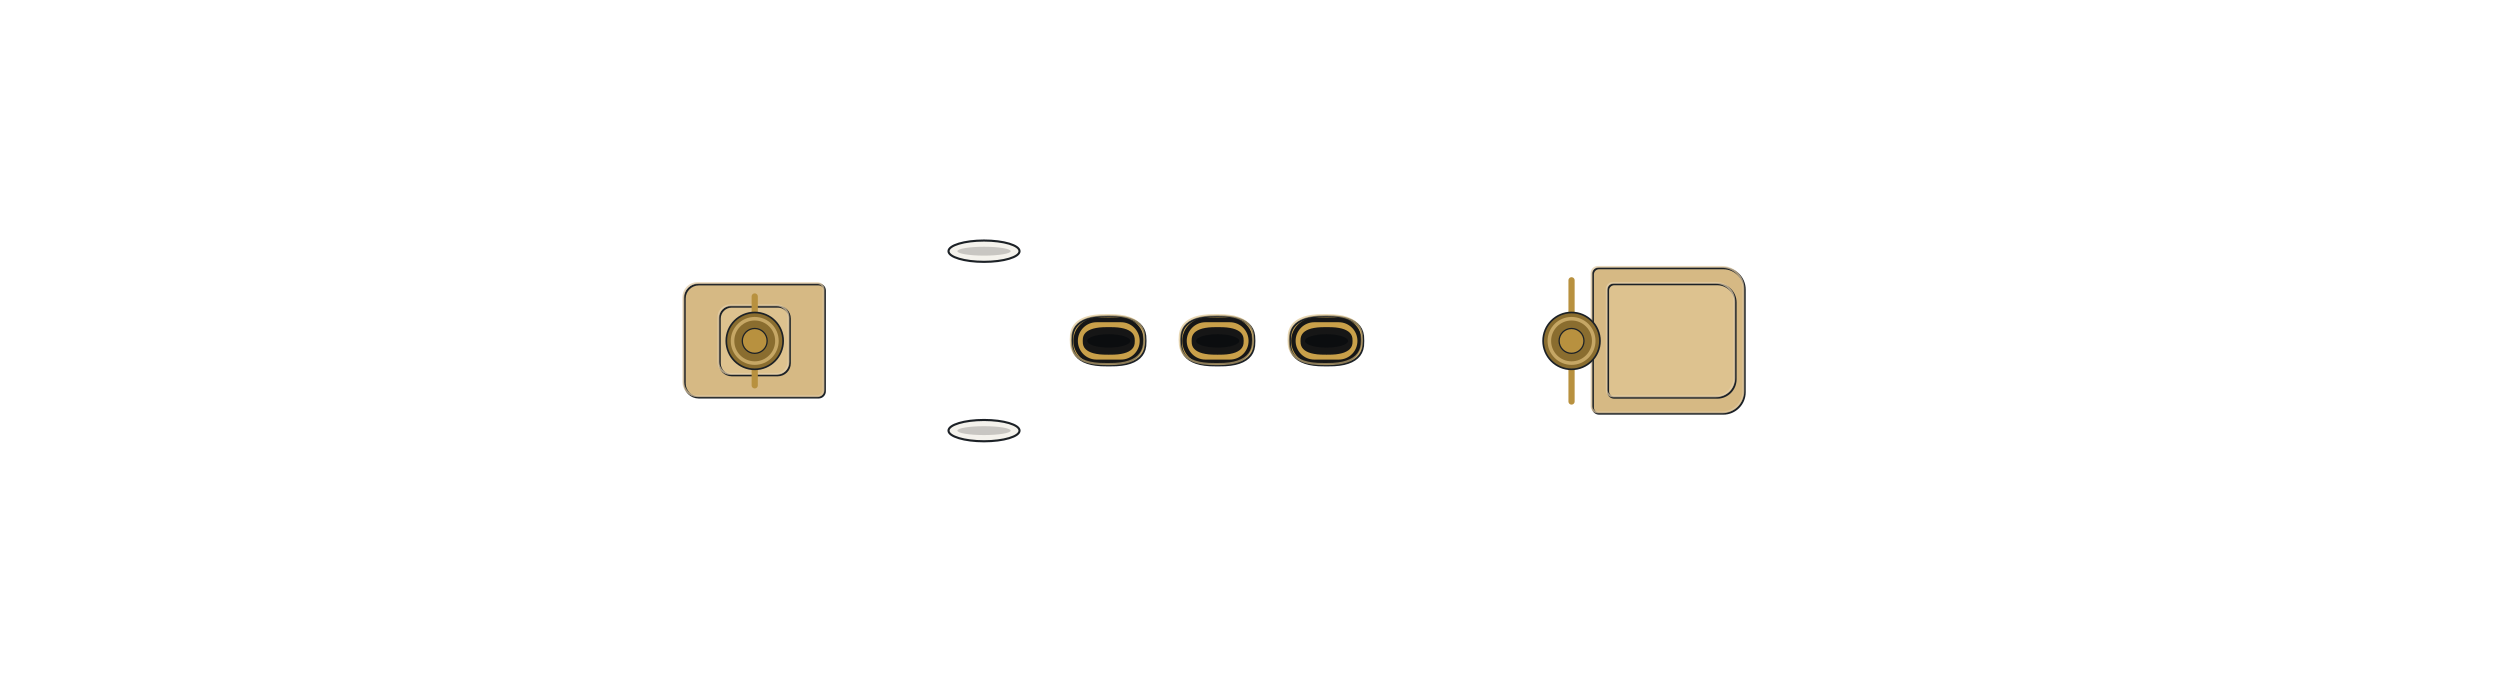
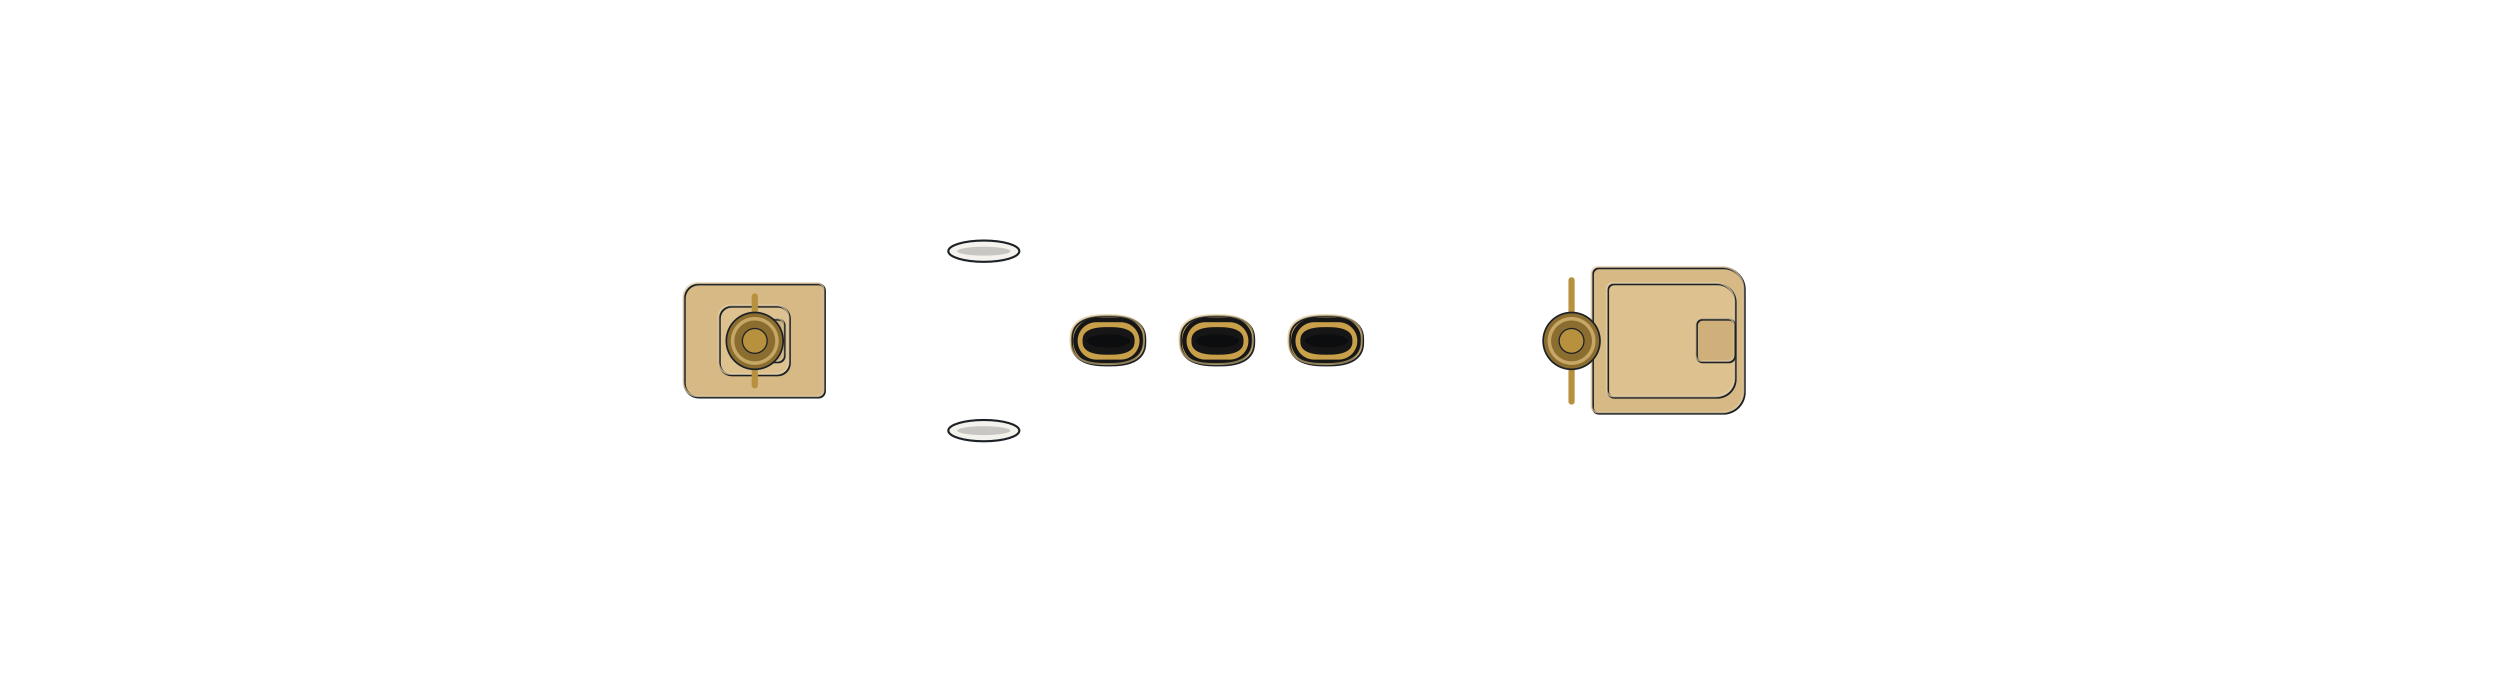
<svg xmlns="http://www.w3.org/2000/svg" width="1408" height="384" viewBox="-70.4 -19.2 140.8 38.4" shape-rendering="geometricPrecision">
  <defs>
    <clipPath id="hullclip">
      <path d="M-65.5,-5.86 L-65.495,-5.949 L-65.481,-6.038 L-65.457,-6.126 L-65.424,-6.215 L-65.38,-6.304 L-65.328,-6.392 L-65.266,-6.481 L-65.194,-6.569 L-65.113,-6.657 L-65.022,-6.745 L-64.922,-6.832 L-64.813,-6.92 L-64.694,-7.007 L-64.565,-7.093 L-64.427,-7.18 L-64.28,-7.265 L-64.123,-7.351 L-63.957,-7.436 L-63.781,-7.521 L-63.597,-7.605 L-63.403,-7.689 L-63.199,-7.772 L-62.987,-7.854 L-62.765,-7.936 L-62.534,-8.018 L-62.294,-8.099 L-62.045,-8.179 L-61.787,-8.259 L-61.52,-8.338 L-61.244,-8.416 L-60.958,-8.493 L-60.664,-8.57 L-60.362,-8.646 L-60.05,-8.721 L-59.729,-8.796 L-59.4,-8.869 L-59.062,-8.942 L-58.716,-9.014 L-58.361,-9.085 L-57.997,-9.155 L-57.625,-9.224 L-57.245,-9.293 L-56.856,-9.36 L-56.459,-9.427 L-56.054,-9.492 L-55.64,-9.556 L-55.219,-9.62 L-54.789,-9.682 L-54.351,-9.744 L-53.905,-9.804 L-53.452,-9.863 L-52.991,-9.921 L-52.522,-9.978 L-52.045,-10.034 L-51.561,-10.089 L-51.069,-10.143 L-50.569,-10.195 L-50.063,-10.247 L-49.549,-10.297 L-49.027,-10.346 L-48.499,-10.394 L-47.964,-10.441 L-47.421,-10.487 L-46.872,-10.531 L-46.315,-10.574 L-45.752,-10.616 L-45.183,-10.657 L-44.607,-10.697 L-44.024,-10.735 L-43.435,-10.772 L-42.839,-10.808 L-42.237,-10.843 L-41.629,-10.876 L-41.015,-10.909 L-40.395,-10.94 L-39.769,-10.97 L-39.137,-10.999 L-38.5,-11.026 L-37.857,-11.052 L-37.208,-11.078 L-36.554,-11.102 L-35.895,-11.124 L-35.23,-11.146 L-34.56,-11.167 L-33.886,-11.186 L-33.206,-11.205 L-32.521,-11.222 L-31.832,-11.238 L-31.138,-11.253 L-30.439,-11.267 L-29.736,-11.28 L-29.029,-11.292 L-28.317,-11.303 L-27.602,-11.313 L-26.882,-11.323 L-26.158,-11.331 L-25.431,-11.338 L-24.7,-11.345 L-23.965,-11.351 L-23.227,-11.356 L-22.485,-11.36 L-21.74,-11.364 L-20.992,-11.367 L-20.241,-11.369 L-19.486,-11.371 L-18.729,-11.373 L-17.97,-11.374 L-17.207,-11.374 L-16.442,-11.375 L-15.675,-11.375 L-14.906,-11.375 L-14.134,-11.375 L-13.36,-11.375 L-12.584,-11.375 L-11.807,-11.375 L-11.027,-11.375 L-10.246,-11.375 L-9.464,-11.375 L-8.68,-11.375 L-7.895,-11.375 L-7.109,-11.375 L-6.322,-11.375 L-5.533,-11.375 L-4.744,-11.375 L-3.955,-11.375 L-3.165,-11.375 L-2.374,-11.375 L-1.583,-11.375 L-0.791,-11.375 L-0,-11.375 L0.791,-11.375 L1.583,-11.375 L2.374,-11.375 L3.165,-11.375 L3.955,-11.375 L4.744,-11.375 L5.533,-11.375 L6.322,-11.375 L7.109,-11.375 L7.895,-11.375 L8.68,-11.375 L9.464,-11.375 L10.246,-11.375 L11.027,-11.375 L11.807,-11.375 L12.584,-11.375 L13.36,-11.375 L14.134,-11.375 L14.906,-11.374 L15.675,-11.373 L16.442,-11.372 L17.207,-11.369 L17.97,-11.366 L18.729,-11.361 L19.486,-11.355 L20.241,-11.347 L20.992,-11.338 L21.74,-11.327 L22.485,-11.314 L23.227,-11.299 L23.965,-11.281 L24.7,-11.261 L25.431,-11.239 L26.158,-11.213 L26.882,-11.185 L27.602,-11.154 L28.317,-11.119 L29.029,-11.081 L29.736,-11.04 L30.439,-10.995 L31.138,-10.947 L31.832,-10.895 L32.521,-10.84 L33.206,-10.78 L33.886,-10.717 L34.56,-10.649 L35.23,-10.578 L35.895,-10.503 L36.554,-10.423 L37.208,-10.34 L37.857,-10.252 L38.5,-10.16 L39.137,-10.064 L39.769,-9.964 L40.395,-9.86 L41.015,-9.752 L41.629,-9.64 L42.237,-9.524 L42.839,-9.403 L43.435,-9.279 L44.024,-9.152 L44.607,-9.02 L45.183,-8.885 L45.752,-8.746 L46.315,-8.603 L46.872,-8.458 L47.421,-8.309 L47.964,-8.157 L48.499,-8.002 L49.027,-7.844 L49.549,-7.683 L50.063,-7.52 L50.569,-7.354 L51.069,-7.186 L51.561,-7.016 L52.045,-6.844 L52.522,-6.67 L52.991,-6.494 L53.452,-6.317 L53.905,-6.139 L54.351,-5.96 L54.789,-5.78 L55.219,-5.6 L55.64,-5.419 L56.054,-5.237 L56.459,-5.056 L56.856,-4.875 L57.245,-4.694 L57.625,-4.514 L57.997,-4.335 L58.361,-4.157 L58.716,-3.979 L59.062,-3.804 L59.4,-3.63 L59.729,-3.458 L60.05,-3.288 L60.362,-3.12 L60.664,-2.954 L60.958,-2.792 L61.244,-2.632 L61.52,-2.475 L61.787,-2.322 L62.045,-2.172 L62.294,-2.026 L62.534,-1.884 L62.765,-1.745 L62.987,-1.611 L63.199,-1.481 L63.403,-1.356 L63.597,-1.235 L63.781,-1.12 L63.957,-1.009 L64.123,-0.903 L64.28,-0.803 L64.427,-0.708 L64.565,-0.619 L64.694,-0.535 L64.813,-0.457 L64.922,-0.385 L65.022,-0.319 L65.113,-0.259 L65.194,-0.205 L65.266,-0.157 L65.328,-0.116 L65.38,-0.08 L65.424,-0.052 L65.457,-0.029 L65.481,-0.013 L65.481,0.013 L65.457,0.029 L65.424,0.052 L65.38,0.08 L65.328,0.116 L65.266,0.157 L65.194,0.205 L65.113,0.259 L65.022,0.319 L64.922,0.385 L64.813,0.457 L64.694,0.535 L64.565,0.619 L64.427,0.708 L64.28,0.803 L64.123,0.903 L63.957,1.009 L63.781,1.12 L63.597,1.235 L63.403,1.356 L63.199,1.481 L62.987,1.611 L62.765,1.745 L62.534,1.884 L62.294,2.026 L62.045,2.172 L61.787,2.322 L61.52,2.475 L61.244,2.632 L60.958,2.792 L60.664,2.954 L60.362,3.12 L60.05,3.288 L59.729,3.458 L59.4,3.63 L59.062,3.804 L58.716,3.979 L58.361,4.157 L57.997,4.335 L57.625,4.514 L57.245,4.694 L56.856,4.875 L56.459,5.056 L56.054,5.237 L55.64,5.419 L55.219,5.6 L54.789,5.78 L54.351,5.96 L53.905,6.139 L53.452,6.317 L52.991,6.494 L52.522,6.67 L52.045,6.844 L51.561,7.016 L51.069,7.186 L50.569,7.354 L50.063,7.52 L49.549,7.683 L49.027,7.844 L48.499,8.002 L47.964,8.157 L47.421,8.309 L46.872,8.458 L46.315,8.603 L45.752,8.746 L45.183,8.885 L44.607,9.02 L44.024,9.152 L43.435,9.279 L42.839,9.403 L42.237,9.524 L41.629,9.64 L41.015,9.752 L40.395,9.86 L39.769,9.964 L39.137,10.064 L38.5,10.16 L37.857,10.252 L37.208,10.34 L36.554,10.423 L35.895,10.503 L35.23,10.578 L34.56,10.649 L33.886,10.717 L33.206,10.78 L32.521,10.84 L31.832,10.895 L31.138,10.947 L30.439,10.995 L29.736,11.04 L29.029,11.081 L28.317,11.119 L27.602,11.154 L26.882,11.185 L26.158,11.213 L25.431,11.239 L24.7,11.261 L23.965,11.281 L23.227,11.299 L22.485,11.314 L21.74,11.327 L20.992,11.338 L20.241,11.347 L19.486,11.355 L18.729,11.361 L17.97,11.366 L17.207,11.369 L16.442,11.372 L15.675,11.373 L14.906,11.374 L14.134,11.375 L13.36,11.375 L12.584,11.375 L11.807,11.375 L11.027,11.375 L10.246,11.375 L9.464,11.375 L8.68,11.375 L7.895,11.375 L7.109,11.375 L6.322,11.375 L5.533,11.375 L4.744,11.375 L3.955,11.375 L3.165,11.375 L2.374,11.375 L1.583,11.375 L0.791,11.375 L-0,11.375 L-0.791,11.375 L-1.583,11.375 L-2.374,11.375 L-3.165,11.375 L-3.955,11.375 L-4.744,11.375 L-5.533,11.375 L-6.322,11.375 L-7.109,11.375 L-7.895,11.375 L-8.68,11.375 L-9.464,11.375 L-10.246,11.375 L-11.027,11.375 L-11.807,11.375 L-12.584,11.375 L-13.36,11.375 L-14.134,11.375 L-14.906,11.375 L-15.675,11.375 L-16.442,11.375 L-17.207,11.374 L-17.97,11.374 L-18.729,11.373 L-19.486,11.371 L-20.241,11.369 L-20.992,11.367 L-21.74,11.364 L-22.485,11.36 L-23.227,11.356 L-23.965,11.351 L-24.7,11.345 L-25.431,11.338 L-26.158,11.331 L-26.882,11.323 L-27.602,11.313 L-28.317,11.303 L-29.029,11.292 L-29.736,11.28 L-30.439,11.267 L-31.138,11.253 L-31.832,11.238 L-32.521,11.222 L-33.206,11.205 L-33.886,11.186 L-34.56,11.167 L-35.23,11.146 L-35.895,11.124 L-36.554,11.102 L-37.208,11.078 L-37.857,11.052 L-38.5,11.026 L-39.137,10.999 L-39.769,10.97 L-40.395,10.94 L-41.015,10.909 L-41.629,10.876 L-42.237,10.843 L-42.839,10.808 L-43.435,10.772 L-44.024,10.735 L-44.607,10.697 L-45.183,10.657 L-45.752,10.616 L-46.315,10.574 L-46.872,10.531 L-47.421,10.487 L-47.964,10.441 L-48.499,10.394 L-49.027,10.346 L-49.549,10.297 L-50.063,10.247 L-50.569,10.195 L-51.069,10.143 L-51.561,10.089 L-52.045,10.034 L-52.522,9.978 L-52.991,9.921 L-53.452,9.863 L-53.905,9.804 L-54.351,9.744 L-54.789,9.682 L-55.219,9.62 L-55.64,9.556 L-56.054,9.492 L-56.459,9.427 L-56.856,9.36 L-57.245,9.293 L-57.625,9.224 L-57.997,9.155 L-58.361,9.085 L-58.716,9.014 L-59.062,8.942 L-59.4,8.869 L-59.729,8.796 L-60.05,8.721 L-60.362,8.646 L-60.664,8.57 L-60.958,8.493 L-61.244,8.416 L-61.52,8.338 L-61.787,8.259 L-62.045,8.179 L-62.294,8.099 L-62.534,8.018 L-62.765,7.936 L-62.987,7.854 L-63.199,7.772 L-63.403,7.689 L-63.597,7.605 L-63.781,7.521 L-63.957,7.436 L-64.123,7.351 L-64.28,7.265 L-64.427,7.18 L-64.565,7.093 L-64.694,7.007 L-64.813,6.92 L-64.922,6.832 L-65.022,6.745 L-65.113,6.657 L-65.194,6.569 L-65.266,6.481 L-65.328,6.392 L-65.38,6.304 L-65.424,6.215 L-65.457,6.126 L-65.481,6.038 L-65.495,5.949 L-65.5,5.86 Z" />
    </clipPath>
    <clipPath id="deckclip">
      <path d="M-65.5,-5.31 L-65.495,-5.399 L-65.481,-5.488 L-65.457,-5.576 L-65.424,-5.665 L-65.38,-5.754 L-65.328,-5.842 L-65.266,-5.931 L-65.194,-6.019 L-65.113,-6.107 L-65.022,-6.195 L-64.922,-6.282 L-64.813,-6.37 L-64.694,-6.457 L-64.565,-6.543 L-64.427,-6.63 L-64.28,-6.715 L-64.123,-6.801 L-63.957,-6.886 L-63.781,-6.971 L-63.597,-7.055 L-63.403,-7.139 L-63.199,-7.222 L-62.987,-7.304 L-62.765,-7.386 L-62.534,-7.468 L-62.294,-7.549 L-62.045,-7.629 L-61.787,-7.709 L-61.52,-7.788 L-61.244,-7.866 L-60.958,-7.943 L-60.664,-8.02 L-60.362,-8.096 L-60.05,-8.171 L-59.729,-8.246 L-59.4,-8.319 L-59.062,-8.392 L-58.716,-8.464 L-58.361,-8.535 L-57.997,-8.605 L-57.625,-8.674 L-57.245,-8.743 L-56.856,-8.81 L-56.459,-8.877 L-56.054,-8.942 L-55.64,-9.006 L-55.219,-9.07 L-54.789,-9.132 L-54.351,-9.194 L-53.905,-9.254 L-53.452,-9.313 L-52.991,-9.371 L-52.522,-9.428 L-52.045,-9.484 L-51.561,-9.539 L-51.069,-9.593 L-50.569,-9.645 L-50.063,-9.697 L-49.549,-9.747 L-49.027,-9.796 L-48.499,-9.844 L-47.964,-9.891 L-47.421,-9.937 L-46.872,-9.981 L-46.315,-10.024 L-45.752,-10.066 L-45.183,-10.107 L-44.607,-10.147 L-44.024,-10.185 L-43.435,-10.222 L-42.839,-10.258 L-42.237,-10.293 L-41.629,-10.326 L-41.015,-10.359 L-40.395,-10.39 L-39.769,-10.42 L-39.137,-10.449 L-38.5,-10.476 L-37.857,-10.502 L-37.208,-10.528 L-36.554,-10.552 L-35.895,-10.574 L-35.23,-10.596 L-34.56,-10.617 L-33.886,-10.636 L-33.206,-10.655 L-32.521,-10.672 L-31.832,-10.688 L-31.138,-10.703 L-30.439,-10.717 L-29.736,-10.73 L-29.029,-10.742 L-28.317,-10.753 L-27.602,-10.763 L-26.882,-10.773 L-26.158,-10.781 L-25.431,-10.788 L-24.7,-10.795 L-23.965,-10.801 L-23.227,-10.806 L-22.485,-10.81 L-21.74,-10.814 L-20.992,-10.817 L-20.241,-10.819 L-19.486,-10.821 L-18.729,-10.823 L-17.97,-10.824 L-17.207,-10.824 L-16.442,-10.825 L-15.675,-10.825 L-14.906,-10.825 L-14.134,-10.825 L-13.36,-10.825 L-12.584,-10.825 L-11.807,-10.825 L-11.027,-10.825 L-10.246,-10.825 L-9.464,-10.825 L-8.68,-10.825 L-7.895,-10.825 L-7.109,-10.825 L-6.322,-10.825 L-5.533,-10.825 L-4.744,-10.825 L-3.955,-10.825 L-3.165,-10.825 L-2.374,-10.825 L-1.583,-10.825 L-0.791,-10.825 L-0,-10.825 L0.791,-10.825 L1.583,-10.825 L2.374,-10.825 L3.165,-10.825 L3.955,-10.825 L4.744,-10.825 L5.533,-10.825 L6.322,-10.825 L7.109,-10.825 L7.895,-10.825 L8.68,-10.825 L9.464,-10.825 L10.246,-10.825 L11.027,-10.825 L11.807,-10.825 L12.584,-10.825 L13.36,-10.825 L14.134,-10.825 L14.906,-10.824 L15.675,-10.823 L16.442,-10.822 L17.207,-10.819 L17.97,-10.816 L18.729,-10.811 L19.486,-10.805 L20.241,-10.797 L20.992,-10.788 L21.74,-10.777 L22.485,-10.764 L23.227,-10.749 L23.965,-10.731 L24.7,-10.711 L25.431,-10.689 L26.158,-10.663 L26.882,-10.635 L27.602,-10.604 L28.317,-10.569 L29.029,-10.531 L29.736,-10.49 L30.439,-10.445 L31.138,-10.397 L31.832,-10.345 L32.521,-10.29 L33.206,-10.23 L33.886,-10.167 L34.56,-10.099 L35.23,-10.028 L35.895,-9.953 L36.554,-9.873 L37.208,-9.79 L37.857,-9.702 L38.5,-9.61 L39.137,-9.514 L39.769,-9.414 L40.395,-9.31 L41.015,-9.202 L41.629,-9.09 L42.237,-8.974 L42.839,-8.853 L43.435,-8.729 L44.024,-8.602 L44.607,-8.47 L45.183,-8.335 L45.752,-8.196 L46.315,-8.053 L46.872,-7.908 L47.421,-7.759 L47.964,-7.607 L48.499,-7.452 L49.027,-7.294 L49.549,-7.133 L50.063,-6.97 L50.569,-6.804 L51.069,-6.636 L51.561,-6.466 L52.045,-6.294 L52.522,-6.12 L52.991,-5.944 L53.452,-5.767 L53.905,-5.589 L54.351,-5.41 L54.789,-5.23 L55.219,-5.05 L55.64,-4.869 L56.054,-4.687 L56.459,-4.506 L56.856,-4.325 L57.245,-4.144 L57.625,-3.964 L57.997,-3.785 L58.361,-3.607 L58.716,-3.429 L59.062,-3.254 L59.4,-3.08 L59.729,-2.908 L60.05,-2.738 L60.362,-2.57 L60.664,-2.404 L60.958,-2.242 L61.244,-2.082 L61.52,-1.925 L61.787,-1.772 L62.045,-1.622 L62.294,-1.476 L62.534,-1.334 L62.765,-1.195 L62.987,-1.061 L63.199,-0.931 L63.403,-0.806 L63.597,-0.685 L63.781,-0.57 L63.957,-0.459 L64.123,-0.353 L64.28,-0.253 L64.427,-0.158 L64.565,-0.069 L64.565,0.069 L64.427,0.158 L64.28,0.253 L64.123,0.353 L63.957,0.459 L63.781,0.57 L63.597,0.685 L63.403,0.806 L63.199,0.931 L62.987,1.061 L62.765,1.195 L62.534,1.334 L62.294,1.476 L62.045,1.622 L61.787,1.772 L61.52,1.925 L61.244,2.082 L60.958,2.242 L60.664,2.404 L60.362,2.57 L60.05,2.738 L59.729,2.908 L59.4,3.08 L59.062,3.254 L58.716,3.429 L58.361,3.607 L57.997,3.785 L57.625,3.964 L57.245,4.144 L56.856,4.325 L56.459,4.506 L56.054,4.687 L55.64,4.869 L55.219,5.05 L54.789,5.23 L54.351,5.41 L53.905,5.589 L53.452,5.767 L52.991,5.944 L52.522,6.12 L52.045,6.294 L51.561,6.466 L51.069,6.636 L50.569,6.804 L50.063,6.97 L49.549,7.133 L49.027,7.294 L48.499,7.452 L47.964,7.607 L47.421,7.759 L46.872,7.908 L46.315,8.053 L45.752,8.196 L45.183,8.335 L44.607,8.47 L44.024,8.602 L43.435,8.729 L42.839,8.853 L42.237,8.974 L41.629,9.09 L41.015,9.202 L40.395,9.31 L39.769,9.414 L39.137,9.514 L38.5,9.61 L37.857,9.702 L37.208,9.79 L36.554,9.873 L35.895,9.953 L35.23,10.028 L34.56,10.099 L33.886,10.167 L33.206,10.23 L32.521,10.29 L31.832,10.345 L31.138,10.397 L30.439,10.445 L29.736,10.49 L29.029,10.531 L28.317,10.569 L27.602,10.604 L26.882,10.635 L26.158,10.663 L25.431,10.689 L24.7,10.711 L23.965,10.731 L23.227,10.749 L22.485,10.764 L21.74,10.777 L20.992,10.788 L20.241,10.797 L19.486,10.805 L18.729,10.811 L17.97,10.816 L17.207,10.819 L16.442,10.822 L15.675,10.823 L14.906,10.824 L14.134,10.825 L13.36,10.825 L12.584,10.825 L11.807,10.825 L11.027,10.825 L10.246,10.825 L9.464,10.825 L8.68,10.825 L7.895,10.825 L7.109,10.825 L6.322,10.825 L5.533,10.825 L4.744,10.825 L3.955,10.825 L3.165,10.825 L2.374,10.825 L1.583,10.825 L0.791,10.825 L-0,10.825 L-0.791,10.825 L-1.583,10.825 L-2.374,10.825 L-3.165,10.825 L-3.955,10.825 L-4.744,10.825 L-5.533,10.825 L-6.322,10.825 L-7.109,10.825 L-7.895,10.825 L-8.68,10.825 L-9.464,10.825 L-10.246,10.825 L-11.027,10.825 L-11.807,10.825 L-12.584,10.825 L-13.36,10.825 L-14.134,10.825 L-14.906,10.825 L-15.675,10.825 L-16.442,10.825 L-17.207,10.824 L-17.97,10.824 L-18.729,10.823 L-19.486,10.821 L-20.241,10.819 L-20.992,10.817 L-21.74,10.814 L-22.485,10.81 L-23.227,10.806 L-23.965,10.801 L-24.7,10.795 L-25.431,10.788 L-26.158,10.781 L-26.882,10.773 L-27.602,10.763 L-28.317,10.753 L-29.029,10.742 L-29.736,10.73 L-30.439,10.717 L-31.138,10.703 L-31.832,10.688 L-32.521,10.672 L-33.206,10.655 L-33.886,10.636 L-34.56,10.617 L-35.23,10.596 L-35.895,10.574 L-36.554,10.552 L-37.208,10.528 L-37.857,10.502 L-38.5,10.476 L-39.137,10.449 L-39.769,10.42 L-40.395,10.39 L-41.015,10.359 L-41.629,10.326 L-42.237,10.293 L-42.839,10.258 L-43.435,10.222 L-44.024,10.185 L-44.607,10.147 L-45.183,10.107 L-45.752,10.066 L-46.315,10.024 L-46.872,9.981 L-47.421,9.937 L-47.964,9.891 L-48.499,9.844 L-49.027,9.796 L-49.549,9.747 L-50.063,9.697 L-50.569,9.645 L-51.069,9.593 L-51.561,9.539 L-52.045,9.484 L-52.522,9.428 L-52.991,9.371 L-53.452,9.313 L-53.905,9.254 L-54.351,9.194 L-54.789,9.132 L-55.219,9.07 L-55.64,9.006 L-56.054,8.942 L-56.459,8.877 L-56.856,8.81 L-57.245,8.743 L-57.625,8.674 L-57.997,8.605 L-58.361,8.535 L-58.716,8.464 L-59.062,8.392 L-59.4,8.319 L-59.729,8.246 L-60.05,8.171 L-60.362,8.096 L-60.664,8.02 L-60.958,7.943 L-61.244,7.866 L-61.52,7.788 L-61.787,7.709 L-62.045,7.629 L-62.294,7.549 L-62.534,7.468 L-62.765,7.386 L-62.987,7.304 L-63.199,7.222 L-63.403,7.139 L-63.597,7.055 L-63.781,6.971 L-63.957,6.886 L-64.123,6.801 L-64.28,6.715 L-64.427,6.63 L-64.565,6.543 L-64.694,6.457 L-64.813,6.37 L-64.922,6.282 L-65.022,6.195 L-65.113,6.107 L-65.194,6.019 L-65.266,5.931 L-65.328,5.842 L-65.38,5.754 L-65.424,5.665 L-65.457,5.576 L-65.481,5.488 L-65.495,5.399 L-65.5,5.31 Z" />
    </clipPath>
  </defs>
-   <path d="M19.659,-4.095 L26.655,-4.095 A1.204,1.204 0 0 1 27.859,-2.891 L27.859,2.891 A1.204,1.204 0 0 1 26.655,4.095 L19.659,4.095 A0.35,0.35 0 0 1 19.309,3.745 L19.309,-3.745 A0.35,0.35 0 0 1 19.659,-4.095 Z" fill="#d6b984" stroke="#1c2126" stroke-width="0.12" stroke-linejoin="round" />
-   <path d="M19.659,-4.095 L26.655,-4.095 A1.204,1.204 0 0 1 27.859,-2.891 L27.859,2.891 A1.204,1.204 0 0 1 26.655,4.095 L19.659,4.095 A0.35,0.35 0 0 1 19.309,3.745 L19.309,-3.745 A0.35,0.35 0 0 1 19.659,-4.095 Z" fill="none" stroke="#e0caa3" stroke-width="0.108" transform="translate(-0.072,-0.072)" stroke-opacity="0.7" />
-   <path d="M20.514,-3.194 L26.314,-3.194 A1.032,1.032 0 0 1 27.346,-2.162 L27.346,2.162 A1.032,1.032 0 0 1 26.314,3.194 L20.514,3.194 A0.35,0.35 0 0 1 20.164,2.844 L20.164,-2.844 A0.35,0.35 0 0 1 20.514,-3.194 Z" fill="#ddc28f" stroke="#1c2126" stroke-width="0.12" stroke-linejoin="round" />
-   <path d="M20.514,-3.194 L26.314,-3.194 A1.032,1.032 0 0 1 27.346,-2.162 L27.346,2.162 A1.032,1.032 0 0 1 26.314,3.194 L20.514,3.194 A0.35,0.35 0 0 1 20.164,2.844 L20.164,-2.844 A0.35,0.35 0 0 1 20.514,-3.194 Z" fill="none" stroke="#e6d1ab" stroke-width="0.108" transform="translate(-0.072,-0.072)" stroke-opacity="0.7" />
-   <path d="M-31.045,-3.185 L-24.296,-3.185 A0.35,0.35 0 0 1 -23.946,-2.835 L-23.946,2.835 A0.35,0.35 0 0 1 -24.296,3.185 L-31.045,3.185 A0.796,0.796 0 0 1 -31.841,2.389 L-31.841,-2.389 A0.796,0.796 0 0 1 -31.045,-3.185 Z" fill="#d6b984" stroke="#1c2126" stroke-width="0.12" stroke-linejoin="round" />
-   <path d="M-31.045,-3.185 L-24.296,-3.185 A0.35,0.35 0 0 1 -23.946,-2.835 L-23.946,2.835 A0.35,0.35 0 0 1 -24.296,3.185 L-31.045,3.185 A0.796,0.796 0 0 1 -31.841,2.389 L-31.841,-2.389 A0.796,0.796 0 0 1 -31.045,-3.185 Z" fill="none" stroke="#e0caa3" stroke-width="0.108" transform="translate(-0.072,-0.072)" stroke-opacity="0.7" />
-   <path d="M-29.191,-1.934 L-26.597,-1.934 A0.677,0.677 0 0 1 -25.92,-1.257 L-25.92,1.257 A0.677,0.677 0 0 1 -26.597,1.934 L-29.191,1.934 A0.677,0.677 0 0 1 -29.867,1.257 L-29.867,-1.257 A0.677,0.677 0 0 1 -29.191,-1.934 Z" fill="#ddc28f" stroke="#1c2126" stroke-width="0.12" stroke-linejoin="round" />
-   <path d="M-29.191,-1.934 L-26.597,-1.934 A0.677,0.677 0 0 1 -25.92,-1.257 L-25.92,1.257 A0.677,0.677 0 0 1 -26.597,1.934 L-29.191,1.934 A0.677,0.677 0 0 1 -29.867,1.257 L-29.867,-1.257 A0.677,0.677 0 0 1 -29.191,-1.934 Z" fill="none" stroke="#e6d1ab" stroke-width="0.108" transform="translate(-0.072,-0.072)" stroke-opacity="0.7" />
-   <ellipse cx="-14.98" cy="5.053" rx="2" ry="0.6" fill="#f4f2ec" stroke="#1c2126" stroke-width="0.12" stroke-linejoin="round" />
-   <ellipse cx="-14.98" cy="5.053" rx="1.5" ry="0.25" fill="#c8c6c2" />
-   <ellipse cx="-14.98" cy="-5.053" rx="2" ry="0.6" fill="#f4f2ec" stroke="#1c2126" stroke-width="0.12" stroke-linejoin="round" />
-   <ellipse cx="-14.98" cy="-5.053" rx="1.5" ry="0.25" fill="#c8c6c2" />
-   <path d="M6.376,0 L6.363,0.288 L6.322,0.487 L6.254,0.658 L6.16,0.808 L6.039,0.94 L5.893,1.055 L5.721,1.153 L5.522,1.233 L5.297,1.296 L5.041,1.341 L4.742,1.368 L4.31,1.377 L3.879,1.368 L3.58,1.341 L3.323,1.296 L3.098,1.233 L2.9,1.153 L2.728,1.055 L2.581,0.94 L2.461,0.808 L2.366,0.658 L2.298,0.487 L2.258,0.288 L2.244,0 L2.258,-0.288 L2.298,-0.487 L2.366,-0.658 L2.461,-0.808 L2.581,-0.94 L2.728,-1.055 L2.9,-1.153 L3.098,-1.233 L3.323,-1.296 L3.58,-1.341 L3.879,-1.368 L4.31,-1.377 L4.742,-1.368 L5.041,-1.341 L5.297,-1.296 L5.522,-1.233 L5.721,-1.153 L5.893,-1.055 L6.039,-0.94 L6.16,-0.808 L6.254,-0.658 L6.322,-0.487 L6.363,-0.288 Z" fill="#c9a04a" stroke="#1c2126" stroke-width="0.12" stroke-linejoin="round" />
-   <path d="M5.776,0 L5.767,0.162 L5.738,0.275 L5.69,0.371 L5.623,0.456 L5.537,0.531 L5.433,0.595 L5.311,0.651 L5.17,0.696 L5.01,0.731 L4.829,0.757 L4.616,0.772 L4.31,0.777 L4.004,0.772 L3.792,0.757 L3.61,0.731 L3.45,0.696 L3.309,0.651 L3.187,0.595 L3.083,0.531 L2.998,0.456 L2.931,0.371 L2.883,0.275 L2.854,0.162 L2.844,0 L2.854,-0.162 L2.883,-0.275 L2.931,-0.371 L2.998,-0.456 L3.083,-0.531 L3.187,-0.595 L3.309,-0.651 L3.45,-0.696 L3.61,-0.731 L3.792,-0.757 L4.004,-0.772 L4.31,-0.777 L4.616,-0.772 L4.829,-0.757 L5.01,-0.731 L5.17,-0.696 L5.311,-0.651 L5.433,-0.595 L5.537,-0.531 L5.623,-0.456 L5.69,-0.371 L5.738,-0.275 L5.767,-0.162 Z" fill="#161616" />
-   <path d="M3.622,-1.177 L4.999,-1.177 A1.177,1.177 0 0 1 6.176,0 L6.176,0 A1.177,1.177 0 0 1 4.999,1.177 L3.622,1.177 A1.177,1.177 0 0 1 2.444,0 L2.444,0 A1.177,1.177 0 0 1 3.622,-1.177 Z" fill="none" stroke="#161616" stroke-width="0.25" />
-   <ellipse cx="4.31" cy="0" rx="1.216" ry="0.377" fill="#0b0d0f" />
-   <path d="M6.376,0 L6.363,0.288 L6.322,0.487 L6.254,0.658 L6.16,0.808 L6.039,0.94 L5.893,1.055 L5.721,1.153 L5.522,1.233 L5.297,1.296 L5.041,1.341 L4.742,1.368 L4.31,1.377 L3.879,1.368 L3.58,1.341 L3.323,1.296 L3.098,1.233 L2.9,1.153 L2.728,1.055 L2.581,0.94 L2.461,0.808 L2.366,0.658 L2.298,0.487 L2.258,0.288 L2.244,0 L2.258,-0.288 L2.298,-0.487 L2.366,-0.658 L2.461,-0.808 L2.581,-0.94 L2.728,-1.055 L2.9,-1.153 L3.098,-1.233 L3.323,-1.296 L3.58,-1.341 L3.879,-1.368 L4.31,-1.377 L4.742,-1.368 L5.041,-1.341 L5.297,-1.296 L5.522,-1.233 L5.721,-1.153 L5.893,-1.055 L6.039,-0.94 L6.16,-0.808 L6.254,-0.658 L6.322,-0.487 L6.363,-0.288 Z" fill="none" stroke="#d9bc80" stroke-width="0.12" transform="translate(-0.072,-0.072)" stroke-opacity="0.6" />
-   <path d="M0.244,0 L0.23,0.288 L0.19,0.487 L0.122,0.658 L0.028,0.808 L-0.093,0.94 L-0.239,1.055 L-0.412,1.153 L-0.61,1.233 L-0.835,1.296 L-1.092,1.341 L-1.391,1.368 L-1.822,1.377 L-2.253,1.368 L-2.552,1.341 L-2.809,1.296 L-3.034,1.233 L-3.232,1.153 L-3.405,1.055 L-3.551,0.94 L-3.672,0.808 L-3.766,0.658 L-3.834,0.487 L-3.874,0.288 L-3.888,0 L-3.874,-0.288 L-3.834,-0.487 L-3.766,-0.658 L-3.672,-0.808 L-3.551,-0.94 L-3.405,-1.055 L-3.232,-1.153 L-3.034,-1.233 L-2.809,-1.296 L-2.552,-1.341 L-2.253,-1.368 L-1.822,-1.377 L-1.391,-1.368 L-1.092,-1.341 L-0.835,-1.296 L-0.61,-1.233 L-0.412,-1.153 L-0.239,-1.055 L-0.093,-0.94 L0.028,-0.808 L0.122,-0.658 L0.19,-0.487 L0.23,-0.288 Z" fill="#c9a04a" stroke="#1c2126" stroke-width="0.12" stroke-linejoin="round" />
-   <path d="M-0.356,0 L-0.366,0.162 L-0.394,0.275 L-0.443,0.371 L-0.509,0.456 L-0.595,0.531 L-0.699,0.595 L-0.821,0.651 L-0.962,0.696 L-1.122,0.731 L-1.304,0.757 L-1.516,0.772 L-1.822,0.777 L-2.128,0.772 L-2.34,0.757 L-2.522,0.731 L-2.682,0.696 L-2.823,0.651 L-2.945,0.595 L-3.049,0.531 L-3.135,0.456 L-3.201,0.371 L-3.25,0.275 L-3.278,0.162 L-3.288,0 L-3.278,-0.162 L-3.25,-0.275 L-3.201,-0.371 L-3.135,-0.456 L-3.049,-0.531 L-2.945,-0.595 L-2.823,-0.651 L-2.682,-0.696 L-2.522,-0.731 L-2.34,-0.757 L-2.128,-0.772 L-1.822,-0.777 L-1.516,-0.772 L-1.304,-0.757 L-1.122,-0.731 L-0.962,-0.696 L-0.821,-0.651 L-0.699,-0.595 L-0.595,-0.531 L-0.509,-0.456 L-0.443,-0.371 L-0.394,-0.275 L-0.366,-0.162 Z" fill="#161616" />
-   <path d="M-2.511,-1.177 L-1.133,-1.177 A1.177,1.177 0 0 1 0.044,0 L0.044,0 A1.177,1.177 0 0 1 -1.133,1.177 L-2.511,1.177 A1.177,1.177 0 0 1 -3.688,0 L-3.688,0 A1.177,1.177 0 0 1 -2.511,-1.177 Z" fill="none" stroke="#161616" stroke-width="0.25" />
-   <ellipse cx="-1.822" cy="0" rx="1.216" ry="0.377" fill="#0b0d0f" />
-   <path d="M0.244,0 L0.23,0.288 L0.19,0.487 L0.122,0.658 L0.028,0.808 L-0.093,0.94 L-0.239,1.055 L-0.412,1.153 L-0.61,1.233 L-0.835,1.296 L-1.092,1.341 L-1.391,1.368 L-1.822,1.377 L-2.253,1.368 L-2.552,1.341 L-2.809,1.296 L-3.034,1.233 L-3.232,1.153 L-3.405,1.055 L-3.551,0.94 L-3.672,0.808 L-3.766,0.658 L-3.834,0.487 L-3.874,0.288 L-3.888,0 L-3.874,-0.288 L-3.834,-0.487 L-3.766,-0.658 L-3.672,-0.808 L-3.551,-0.94 L-3.405,-1.055 L-3.232,-1.153 L-3.034,-1.233 L-2.809,-1.296 L-2.552,-1.341 L-2.253,-1.368 L-1.822,-1.377 L-1.391,-1.368 L-1.092,-1.341 L-0.835,-1.296 L-0.61,-1.233 L-0.412,-1.153 L-0.239,-1.055 L-0.093,-0.94 L0.028,-0.808 L0.122,-0.658 L0.19,-0.487 L0.23,-0.288 Z" fill="none" stroke="#d9bc80" stroke-width="0.12" transform="translate(-0.072,-0.072)" stroke-opacity="0.6" />
-   <path d="M-5.888,0 L-5.902,0.288 L-5.942,0.487 L-6.01,0.658 L-6.105,0.808 L-6.225,0.94 L-6.372,1.055 L-6.544,1.153 L-6.742,1.233 L-6.967,1.296 L-7.224,1.341 L-7.523,1.368 L-7.954,1.377 L-8.386,1.368 L-8.685,1.341 L-8.941,1.296 L-9.166,1.233 L-9.365,1.153 L-9.537,1.055 L-9.683,0.94 L-9.804,0.808 L-9.898,0.658 L-9.966,0.487 L-10.007,0.288 L-10.02,0 L-10.007,-0.288 L-9.966,-0.487 L-9.898,-0.658 L-9.804,-0.808 L-9.683,-0.94 L-9.537,-1.055 L-9.365,-1.153 L-9.166,-1.233 L-8.941,-1.296 L-8.685,-1.341 L-8.386,-1.368 L-7.954,-1.377 L-7.523,-1.368 L-7.224,-1.341 L-6.967,-1.296 L-6.742,-1.233 L-6.544,-1.153 L-6.372,-1.055 L-6.225,-0.94 L-6.105,-0.808 L-6.01,-0.658 L-5.942,-0.487 L-5.902,-0.288 Z" fill="#c9a04a" stroke="#1c2126" stroke-width="0.12" stroke-linejoin="round" />
-   <path d="M-6.488,0 L-6.498,0.162 L-6.527,0.275 L-6.575,0.371 L-6.642,0.456 L-6.727,0.531 L-6.831,0.595 L-6.953,0.651 L-7.094,0.696 L-7.254,0.731 L-7.436,0.757 L-7.648,0.772 L-7.954,0.777 L-8.26,0.772 L-8.473,0.757 L-8.654,0.731 L-8.814,0.696 L-8.955,0.651 L-9.077,0.595 L-9.181,0.531 L-9.267,0.456 L-9.334,0.371 L-9.382,0.275 L-9.411,0.162 L-9.42,0 L-9.411,-0.162 L-9.382,-0.275 L-9.334,-0.371 L-9.267,-0.456 L-9.181,-0.531 L-9.077,-0.595 L-8.955,-0.651 L-8.814,-0.696 L-8.654,-0.731 L-8.473,-0.757 L-8.26,-0.772 L-7.954,-0.777 L-7.648,-0.772 L-7.436,-0.757 L-7.254,-0.731 L-7.094,-0.696 L-6.953,-0.651 L-6.831,-0.595 L-6.727,-0.531 L-6.642,-0.456 L-6.575,-0.371 L-6.527,-0.275 L-6.498,-0.162 Z" fill="#161616" />
-   <path d="M-8.643,-1.177 L-7.265,-1.177 A1.177,1.177 0 0 1 -6.088,0 L-6.088,0 A1.177,1.177 0 0 1 -7.265,1.177 L-8.643,1.177 A1.177,1.177 0 0 1 -9.82,0 L-9.82,0 A1.177,1.177 0 0 1 -8.643,-1.177 Z" fill="none" stroke="#161616" stroke-width="0.25" />
-   <ellipse cx="-7.954" cy="0" rx="1.216" ry="0.377" fill="#0b0d0f" />
-   <path d="M-5.888,0 L-5.902,0.288 L-5.942,0.487 L-6.01,0.658 L-6.105,0.808 L-6.225,0.94 L-6.372,1.055 L-6.544,1.153 L-6.742,1.233 L-6.967,1.296 L-7.224,1.341 L-7.523,1.368 L-7.954,1.377 L-8.386,1.368 L-8.685,1.341 L-8.941,1.296 L-9.166,1.233 L-9.365,1.153 L-9.537,1.055 L-9.683,0.94 L-9.804,0.808 L-9.898,0.658 L-9.966,0.487 L-10.007,0.288 L-10.02,0 L-10.007,-0.288 L-9.966,-0.487 L-9.898,-0.658 L-9.804,-0.808 L-9.683,-0.94 L-9.537,-1.055 L-9.365,-1.153 L-9.166,-1.233 L-8.941,-1.296 L-8.685,-1.341 L-8.386,-1.368 L-7.954,-1.377 L-7.523,-1.368 L-7.224,-1.341 L-6.967,-1.296 L-6.742,-1.233 L-6.544,-1.153 L-6.372,-1.055 L-6.225,-0.94 L-6.105,-0.808 L-6.01,-0.658 L-5.942,-0.487 L-5.902,-0.288 Z" fill="none" stroke="#d9bc80" stroke-width="0.12" transform="translate(-0.072,-0.072)" stroke-opacity="0.6" />
-   <line x1="18.109" y1="-3.413" x2="18.109" y2="3.413" stroke="#b8913f" stroke-width="0.35" stroke-linecap="round" />
-   <circle cx="18.109" cy="0" r="1.6" fill="#8a6d2f" stroke="#1c2126" stroke-width="0.096" stroke-linejoin="round" />
-   <circle cx="18.109" cy="0" r="1.25" fill="none" stroke="#c6a765" stroke-width="0.2" />
-   <circle cx="18.109" cy="0" r="0.7" fill="#b8913f" stroke="#1c2126" stroke-width="0.072" stroke-linejoin="round" />
-   <line x1="-27.894" y1="-2.502" x2="-27.894" y2="2.502" stroke="#b8913f" stroke-width="0.35" stroke-linecap="round" />
-   <circle cx="-27.894" cy="0" r="1.6" fill="#8a6d2f" stroke="#1c2126" stroke-width="0.096" stroke-linejoin="round" />
-   <circle cx="-27.894" cy="0" r="1.25" fill="none" stroke="#c6a765" stroke-width="0.2" />
-   <circle cx="-27.894" cy="0" r="0.7" fill="#b8913f" stroke="#1c2126" stroke-width="0.072" stroke-linejoin="round" />
+   <path d="M19.66,-4.095 L26.656,-4.095 A1.204,1.204 0 0 1 27.86,-2.891 L27.86,2.891 A1.204,1.204 0 0 1 26.656,4.095 L19.66,4.095 A0.35,0.35 0 0 1 19.31,3.745 L19.31,-3.745 A0.35,0.35 0 0 1 19.66,-4.095 Z" fill="#d6b984" stroke="#1c2126" stroke-width="0.12" stroke-linejoin="round" />
+   <path d="M19.66,-4.095 L26.656,-4.095 A1.204,1.204 0 0 1 27.86,-2.891 L27.86,2.891 A1.204,1.204 0 0 1 26.656,4.095 L19.66,4.095 A0.35,0.35 0 0 1 19.31,3.745 L19.31,-3.745 A0.35,0.35 0 0 1 19.66,-4.095 Z" fill="none" stroke="#e0caa3" stroke-width="0.108" transform="translate(-0.072,-0.072)" stroke-opacity="0.7" />
+   <path d="M20.515,-3.194 L26.315,-3.194 A1.032,1.032 0 0 1 27.347,-2.162 L27.347,2.162 A1.032,1.032 0 0 1 26.315,3.194 L20.515,3.194 A0.35,0.35 0 0 1 20.165,2.844 L20.165,-2.844 A0.35,0.35 0 0 1 20.515,-3.194 Z" fill="#ddc28f" stroke="#1c2126" stroke-width="0.12" stroke-linejoin="round" />
+   <path d="M20.515,-3.194 L26.315,-3.194 A1.032,1.032 0 0 1 27.347,-2.162 L27.347,2.162 A1.032,1.032 0 0 1 26.315,3.194 L20.515,3.194 A0.35,0.35 0 0 1 20.165,2.844 L20.165,-2.844 A0.35,0.35 0 0 1 20.515,-3.194 Z" fill="none" stroke="#e6d1ab" stroke-width="0.108" transform="translate(-0.072,-0.072)" stroke-opacity="0.7" />
+   <path d="M-31.044,-3.185 L-24.295,-3.185 A0.35,0.35 0 0 1 -23.945,-2.835 L-23.945,2.835 A0.35,0.35 0 0 1 -24.295,3.185 L-31.044,3.185 A0.796,0.796 0 0 1 -31.84,2.389 L-31.84,-2.389 A0.796,0.796 0 0 1 -31.044,-3.185 Z" fill="#d6b984" stroke="#1c2126" stroke-width="0.12" stroke-linejoin="round" />
+   <path d="M-31.044,-3.185 L-24.295,-3.185 A0.35,0.35 0 0 1 -23.945,-2.835 L-23.945,2.835 A0.35,0.35 0 0 1 -24.295,3.185 L-31.044,3.185 A0.796,0.796 0 0 1 -31.84,2.389 L-31.84,-2.389 A0.796,0.796 0 0 1 -31.044,-3.185 Z" fill="none" stroke="#e0caa3" stroke-width="0.108" transform="translate(-0.072,-0.072)" stroke-opacity="0.7" />
+   <path d="M-29.189,-1.934 L-26.595,-1.934 A0.677,0.677 0 0 1 -25.919,-1.257 L-25.919,1.257 A0.677,0.677 0 0 1 -26.595,1.934 L-29.189,1.934 A0.677,0.677 0 0 1 -29.866,1.257 L-29.866,-1.257 A0.677,0.677 0 0 1 -29.189,-1.934 Z" fill="#ddc28f" stroke="#1c2126" stroke-width="0.12" stroke-linejoin="round" />
+   <path d="M-29.189,-1.934 L-26.595,-1.934 A0.677,0.677 0 0 1 -25.919,-1.257 L-25.919,1.257 A0.677,0.677 0 0 1 -26.595,1.934 L-29.189,1.934 A0.677,0.677 0 0 1 -29.866,1.257 L-29.866,-1.257 A0.677,0.677 0 0 1 -29.189,-1.934 Z" fill="none" stroke="#e6d1ab" stroke-width="0.108" transform="translate(-0.072,-0.072)" stroke-opacity="0.7" />
+   <path d="M25.504,-1.2 L26.976,-1.2 A0.339,0.339 0 0 1 27.315,-0.861 L27.315,0.861 A0.339,0.339 0 0 1 26.976,1.2 L25.504,1.2 A0.339,0.339 0 0 1 25.165,0.861 L25.165,-0.861 A0.339,0.339 0 0 1 25.504,-1.2 Z" fill="#cfb07a" stroke="#1c2126" stroke-width="0.12" stroke-linejoin="round" />
+   <path d="M25.504,-1.2 L26.976,-1.2 A0.339,0.339 0 0 1 27.315,-0.861 L27.315,0.861 A0.339,0.339 0 0 1 26.976,1.2 L25.504,1.2 A0.339,0.339 0 0 1 25.165,0.861 L25.165,-0.861 A0.339,0.339 0 0 1 25.504,-1.2 Z" fill="none" stroke="#dbc49b" stroke-width="0.108" transform="translate(-0.072,-0.072)" stroke-opacity="0.7" />
+   <path d="M-28.028,-1.2 L-26.555,-1.2 A0.339,0.339 0 0 1 -26.216,-0.861 L-26.216,0.861 A0.339,0.339 0 0 1 -26.555,1.2 L-28.028,1.2 A0.339,0.339 0 0 1 -28.366,0.861 L-28.366,-0.861 A0.339,0.339 0 0 1 -28.028,-1.2 Z" fill="#cfb07a" stroke="#1c2126" stroke-width="0.12" stroke-linejoin="round" />
+   <path d="M-28.028,-1.2 L-26.555,-1.2 A0.339,0.339 0 0 1 -26.216,-0.861 L-26.216,0.861 A0.339,0.339 0 0 1 -26.555,1.2 L-28.028,1.2 A0.339,0.339 0 0 1 -28.366,0.861 L-28.366,-0.861 A0.339,0.339 0 0 1 -28.028,-1.2 Z" fill="none" stroke="#dbc49b" stroke-width="0.108" transform="translate(-0.072,-0.072)" stroke-opacity="0.7" />
+   <ellipse cx="-14.991" cy="5.053" rx="2" ry="0.6" fill="#f4f2ec" stroke="#1c2126" stroke-width="0.12" stroke-linejoin="round" />
+   <ellipse cx="-14.991" cy="5.053" rx="1.5" ry="0.25" fill="#c8c6c2" />
+   <ellipse cx="-14.991" cy="-5.053" rx="2" ry="0.6" fill="#f4f2ec" stroke="#1c2126" stroke-width="0.12" stroke-linejoin="round" />
+   <ellipse cx="-14.991" cy="-5.053" rx="1.5" ry="0.25" fill="#c8c6c2" />
+   <path d="M6.37,0 L6.356,0.288 L6.315,0.487 L6.248,0.658 L6.153,0.809 L6.032,0.941 L5.886,1.056 L5.714,1.153 L5.515,1.234 L5.29,1.297 L5.033,1.342 L4.734,1.369 L4.303,1.378 L3.871,1.369 L3.572,1.342 L3.315,1.297 L3.09,1.234 L2.892,1.153 L2.719,1.056 L2.573,0.941 L2.452,0.809 L2.358,0.658 L2.29,0.487 L2.249,0.288 L2.236,0 L2.249,-0.288 L2.29,-0.487 L2.358,-0.658 L2.452,-0.809 L2.573,-0.941 L2.719,-1.056 L2.892,-1.153 L3.09,-1.234 L3.315,-1.297 L3.572,-1.342 L3.871,-1.369 L4.303,-1.378 L4.734,-1.369 L5.033,-1.342 L5.29,-1.297 L5.515,-1.234 L5.714,-1.153 L5.886,-1.056 L6.032,-0.941 L6.153,-0.809 L6.248,-0.658 L6.315,-0.487 L6.356,-0.288 Z" fill="#c9a04a" stroke="#1c2126" stroke-width="0.12" stroke-linejoin="round" />
+   <path d="M5.77,0 L5.76,0.162 L5.731,0.275 L5.683,0.372 L5.616,0.456 L5.53,0.531 L5.426,0.596 L5.304,0.651 L5.163,0.697 L5.003,0.732 L4.821,0.758 L4.609,0.773 L4.303,0.778 L3.996,0.773 L3.784,0.758 L3.602,0.732 L3.442,0.697 L3.301,0.651 L3.179,0.596 L3.075,0.531 L2.989,0.456 L2.922,0.372 L2.874,0.275 L2.845,0.162 L2.836,0 L2.845,-0.162 L2.874,-0.275 L2.922,-0.372 L2.989,-0.456 L3.075,-0.531 L3.179,-0.596 L3.301,-0.651 L3.442,-0.697 L3.602,-0.732 L3.784,-0.758 L3.996,-0.773 L4.303,-0.778 L4.609,-0.773 L4.821,-0.758 L5.003,-0.732 L5.163,-0.697 L5.304,-0.651 L5.426,-0.596 L5.53,-0.531 L5.616,-0.456 L5.683,-0.372 L5.731,-0.275 L5.76,-0.162 Z" fill="#161616" />
+   <path d="M3.614,-1.178 L4.992,-1.178 A1.178,1.178 0 0 1 6.17,0 L6.17,0 A1.178,1.178 0 0 1 4.992,1.178 L3.614,1.178 A1.178,1.178 0 0 1 2.436,0 L2.436,0 A1.178,1.178 0 0 1 3.614,-1.178 Z" fill="none" stroke="#161616" stroke-width="0.25" />
+   <ellipse cx="4.303" cy="0" rx="1.217" ry="0.378" fill="#0b0d0f" />
+   <path d="M6.37,0 L6.356,0.288 L6.315,0.487 L6.248,0.658 L6.153,0.809 L6.032,0.941 L5.886,1.056 L5.714,1.153 L5.515,1.234 L5.29,1.297 L5.033,1.342 L4.734,1.369 L4.303,1.378 L3.871,1.369 L3.572,1.342 L3.315,1.297 L3.09,1.234 L2.892,1.153 L2.719,1.056 L2.573,0.941 L2.452,0.809 L2.358,0.658 L2.29,0.487 L2.249,0.288 L2.236,0 L2.249,-0.288 L2.29,-0.487 L2.358,-0.658 L2.452,-0.809 L2.573,-0.941 L2.719,-1.056 L2.892,-1.153 L3.09,-1.234 L3.315,-1.297 L3.572,-1.342 L3.871,-1.369 L4.303,-1.378 L4.734,-1.369 L5.033,-1.342 L5.29,-1.297 L5.515,-1.234 L5.714,-1.153 L5.886,-1.056 L6.032,-0.941 L6.153,-0.809 L6.248,-0.658 L6.315,-0.487 L6.356,-0.288 Z" fill="none" stroke="#d9bc80" stroke-width="0.12" transform="translate(-0.072,-0.072)" stroke-opacity="0.6" />
+   <path d="M0.236,0 L0.222,0.288 L0.181,0.487 L0.113,0.658 L0.019,0.809 L-0.102,0.941 L-0.248,1.056 L-0.42,1.153 L-0.619,1.234 L-0.844,1.297 L-1.101,1.342 L-1.4,1.369 L-1.831,1.378 L-2.263,1.369 L-2.562,1.342 L-2.819,1.297 L-3.044,1.234 L-3.243,1.153 L-3.415,1.056 L-3.561,0.941 L-3.682,0.809 L-3.776,0.658 L-3.844,0.487 L-3.885,0.288 L-3.899,0 L-3.885,-0.288 L-3.844,-0.487 L-3.776,-0.658 L-3.682,-0.809 L-3.561,-0.941 L-3.415,-1.056 L-3.243,-1.153 L-3.044,-1.234 L-2.819,-1.297 L-2.562,-1.342 L-2.263,-1.369 L-1.831,-1.378 L-1.4,-1.369 L-1.101,-1.342 L-0.844,-1.297 L-0.619,-1.234 L-0.42,-1.153 L-0.248,-1.056 L-0.102,-0.941 L0.019,-0.809 L0.113,-0.658 L0.181,-0.487 L0.222,-0.288 Z" fill="#c9a04a" stroke="#1c2126" stroke-width="0.12" stroke-linejoin="round" />
+   <path d="M-0.364,0 L-0.374,0.162 L-0.403,0.275 L-0.451,0.372 L-0.518,0.456 L-0.604,0.531 L-0.708,0.596 L-0.83,0.651 L-0.971,0.697 L-1.131,0.732 L-1.313,0.758 L-1.525,0.773 L-1.831,0.778 L-2.138,0.773 L-2.35,0.758 L-2.532,0.732 L-2.692,0.697 L-2.833,0.651 L-2.955,0.596 L-3.059,0.531 L-3.145,0.456 L-3.212,0.372 L-3.26,0.275 L-3.289,0.162 L-3.299,0 L-3.289,-0.162 L-3.26,-0.275 L-3.212,-0.372 L-3.145,-0.456 L-3.059,-0.531 L-2.955,-0.596 L-2.833,-0.651 L-2.692,-0.697 L-2.532,-0.732 L-2.35,-0.758 L-2.138,-0.773 L-1.831,-0.778 L-1.525,-0.773 L-1.313,-0.758 L-1.131,-0.732 L-0.971,-0.697 L-0.83,-0.651 L-0.708,-0.596 L-0.604,-0.531 L-0.518,-0.456 L-0.451,-0.372 L-0.403,-0.275 L-0.374,-0.162 Z" fill="#161616" />
+   <path d="M-2.52,-1.178 L-1.142,-1.178 A1.178,1.178 0 0 1 0.036,0 L0.036,0 A1.178,1.178 0 0 1 -1.142,1.178 L-2.52,1.178 A1.178,1.178 0 0 1 -3.699,0 L-3.699,0 A1.178,1.178 0 0 1 -2.52,-1.178 Z" fill="none" stroke="#161616" stroke-width="0.25" />
+   <ellipse cx="-1.831" cy="0" rx="1.217" ry="0.378" fill="#0b0d0f" />
+   <path d="M0.236,0 L0.222,0.288 L0.181,0.487 L0.113,0.658 L0.019,0.809 L-0.102,0.941 L-0.248,1.056 L-0.42,1.153 L-0.619,1.234 L-0.844,1.297 L-1.101,1.342 L-1.4,1.369 L-1.831,1.378 L-2.263,1.369 L-2.562,1.342 L-2.819,1.297 L-3.044,1.234 L-3.243,1.153 L-3.415,1.056 L-3.561,0.941 L-3.682,0.809 L-3.776,0.658 L-3.844,0.487 L-3.885,0.288 L-3.899,0 L-3.885,-0.288 L-3.844,-0.487 L-3.776,-0.658 L-3.682,-0.809 L-3.561,-0.941 L-3.415,-1.056 L-3.243,-1.153 L-3.044,-1.234 L-2.819,-1.297 L-2.562,-1.342 L-2.263,-1.369 L-1.831,-1.378 L-1.4,-1.369 L-1.101,-1.342 L-0.844,-1.297 L-0.619,-1.234 L-0.42,-1.153 L-0.248,-1.056 L-0.102,-0.941 L0.019,-0.809 L0.113,-0.658 L0.181,-0.487 L0.222,-0.288 Z" fill="none" stroke="#d9bc80" stroke-width="0.12" transform="translate(-0.072,-0.072)" stroke-opacity="0.6" />
+   <path d="M-5.899,0 L-5.912,0.288 L-5.953,0.487 L-6.021,0.658 L-6.115,0.809 L-6.236,0.941 L-6.382,1.056 L-6.555,1.153 L-6.753,1.234 L-6.978,1.297 L-7.235,1.342 L-7.534,1.369 L-7.966,1.378 L-8.397,1.369 L-8.696,1.342 L-8.953,1.297 L-9.178,1.234 L-9.377,1.153 L-9.549,1.056 L-9.695,0.941 L-9.816,0.809 L-9.91,0.658 L-9.978,0.487 L-10.019,0.288 L-10.033,0 L-10.019,-0.288 L-9.978,-0.487 L-9.91,-0.658 L-9.816,-0.809 L-9.695,-0.941 L-9.549,-1.056 L-9.377,-1.153 L-9.178,-1.234 L-8.953,-1.297 L-8.696,-1.342 L-8.397,-1.369 L-7.966,-1.378 L-7.534,-1.369 L-7.235,-1.342 L-6.978,-1.297 L-6.753,-1.234 L-6.555,-1.153 L-6.382,-1.056 L-6.236,-0.941 L-6.115,-0.809 L-6.021,-0.658 L-5.953,-0.487 L-5.912,-0.288 Z" fill="#c9a04a" stroke="#1c2126" stroke-width="0.12" stroke-linejoin="round" />
+   <path d="M-6.499,0 L-6.508,0.162 L-6.537,0.275 L-6.585,0.372 L-6.652,0.456 L-6.738,0.531 L-6.842,0.596 L-6.964,0.651 L-7.105,0.697 L-7.265,0.732 L-7.447,0.758 L-7.659,0.773 L-7.966,0.778 L-8.272,0.773 L-8.484,0.758 L-8.666,0.732 L-8.826,0.697 L-8.967,0.651 L-9.089,0.596 L-9.193,0.531 L-9.279,0.456 L-9.346,0.372 L-9.394,0.275 L-9.423,0.162 L-9.433,0 L-9.423,-0.162 L-9.394,-0.275 L-9.346,-0.372 L-9.279,-0.456 L-9.193,-0.531 L-9.089,-0.596 L-8.967,-0.651 L-8.826,-0.697 L-8.666,-0.732 L-8.484,-0.758 L-8.272,-0.773 L-7.966,-0.778 L-7.659,-0.773 L-7.447,-0.758 L-7.265,-0.732 L-7.105,-0.697 L-6.964,-0.651 L-6.842,-0.596 L-6.738,-0.531 L-6.652,-0.456 L-6.585,-0.372 L-6.537,-0.275 L-6.508,-0.162 Z" fill="#161616" />
+   <path d="M-8.655,-1.178 L-7.277,-1.178 A1.178,1.178 0 0 1 -6.099,0 L-6.099,0 A1.178,1.178 0 0 1 -7.277,1.178 L-8.655,1.178 A1.178,1.178 0 0 1 -9.833,0 L-9.833,0 A1.178,1.178 0 0 1 -8.655,-1.178 Z" fill="none" stroke="#161616" stroke-width="0.25" />
+   <ellipse cx="-7.966" cy="0" rx="1.217" ry="0.378" fill="#0b0d0f" />
+   <path d="M-5.899,0 L-5.912,0.288 L-5.953,0.487 L-6.021,0.658 L-6.115,0.809 L-6.236,0.941 L-6.382,1.056 L-6.555,1.153 L-6.753,1.234 L-6.978,1.297 L-7.235,1.342 L-7.534,1.369 L-7.966,1.378 L-8.397,1.369 L-8.696,1.342 L-8.953,1.297 L-9.178,1.234 L-9.377,1.153 L-9.549,1.056 L-9.695,0.941 L-9.816,0.809 L-9.91,0.658 L-9.978,0.487 L-10.019,0.288 L-10.033,0 L-10.019,-0.288 L-9.978,-0.487 L-9.91,-0.658 L-9.816,-0.809 L-9.695,-0.941 L-9.549,-1.056 L-9.377,-1.153 L-9.178,-1.234 L-8.953,-1.297 L-8.696,-1.342 L-8.397,-1.369 L-7.966,-1.378 L-7.534,-1.369 L-7.235,-1.342 L-6.978,-1.297 L-6.753,-1.234 L-6.555,-1.153 L-6.382,-1.056 L-6.236,-0.941 L-6.115,-0.809 L-6.021,-0.658 L-5.953,-0.487 L-5.912,-0.288 Z" fill="none" stroke="#d9bc80" stroke-width="0.12" transform="translate(-0.072,-0.072)" stroke-opacity="0.6" />
+   <line x1="18.11" y1="-3.413" x2="18.11" y2="3.413" stroke="#b8913f" stroke-width="0.35" stroke-linecap="round" />
+   <circle cx="18.11" cy="0" r="1.6" fill="#8a6d2f" stroke="#1c2126" stroke-width="0.096" stroke-linejoin="round" />
+   <circle cx="18.11" cy="0" r="1.25" fill="none" stroke="#c6a765" stroke-width="0.2" />
+   <circle cx="18.11" cy="0" r="0.7" fill="#b8913f" stroke="#1c2126" stroke-width="0.072" stroke-linejoin="round" />
+   <line x1="-27.892" y1="-2.502" x2="-27.892" y2="2.502" stroke="#b8913f" stroke-width="0.35" stroke-linecap="round" />
+   <circle cx="-27.892" cy="0" r="1.6" fill="#8a6d2f" stroke="#1c2126" stroke-width="0.096" stroke-linejoin="round" />
+   <circle cx="-27.892" cy="0" r="1.25" fill="none" stroke="#c6a765" stroke-width="0.2" />
+   <circle cx="-27.892" cy="0" r="0.7" fill="#b8913f" stroke="#1c2126" stroke-width="0.072" stroke-linejoin="round" />
</svg>
